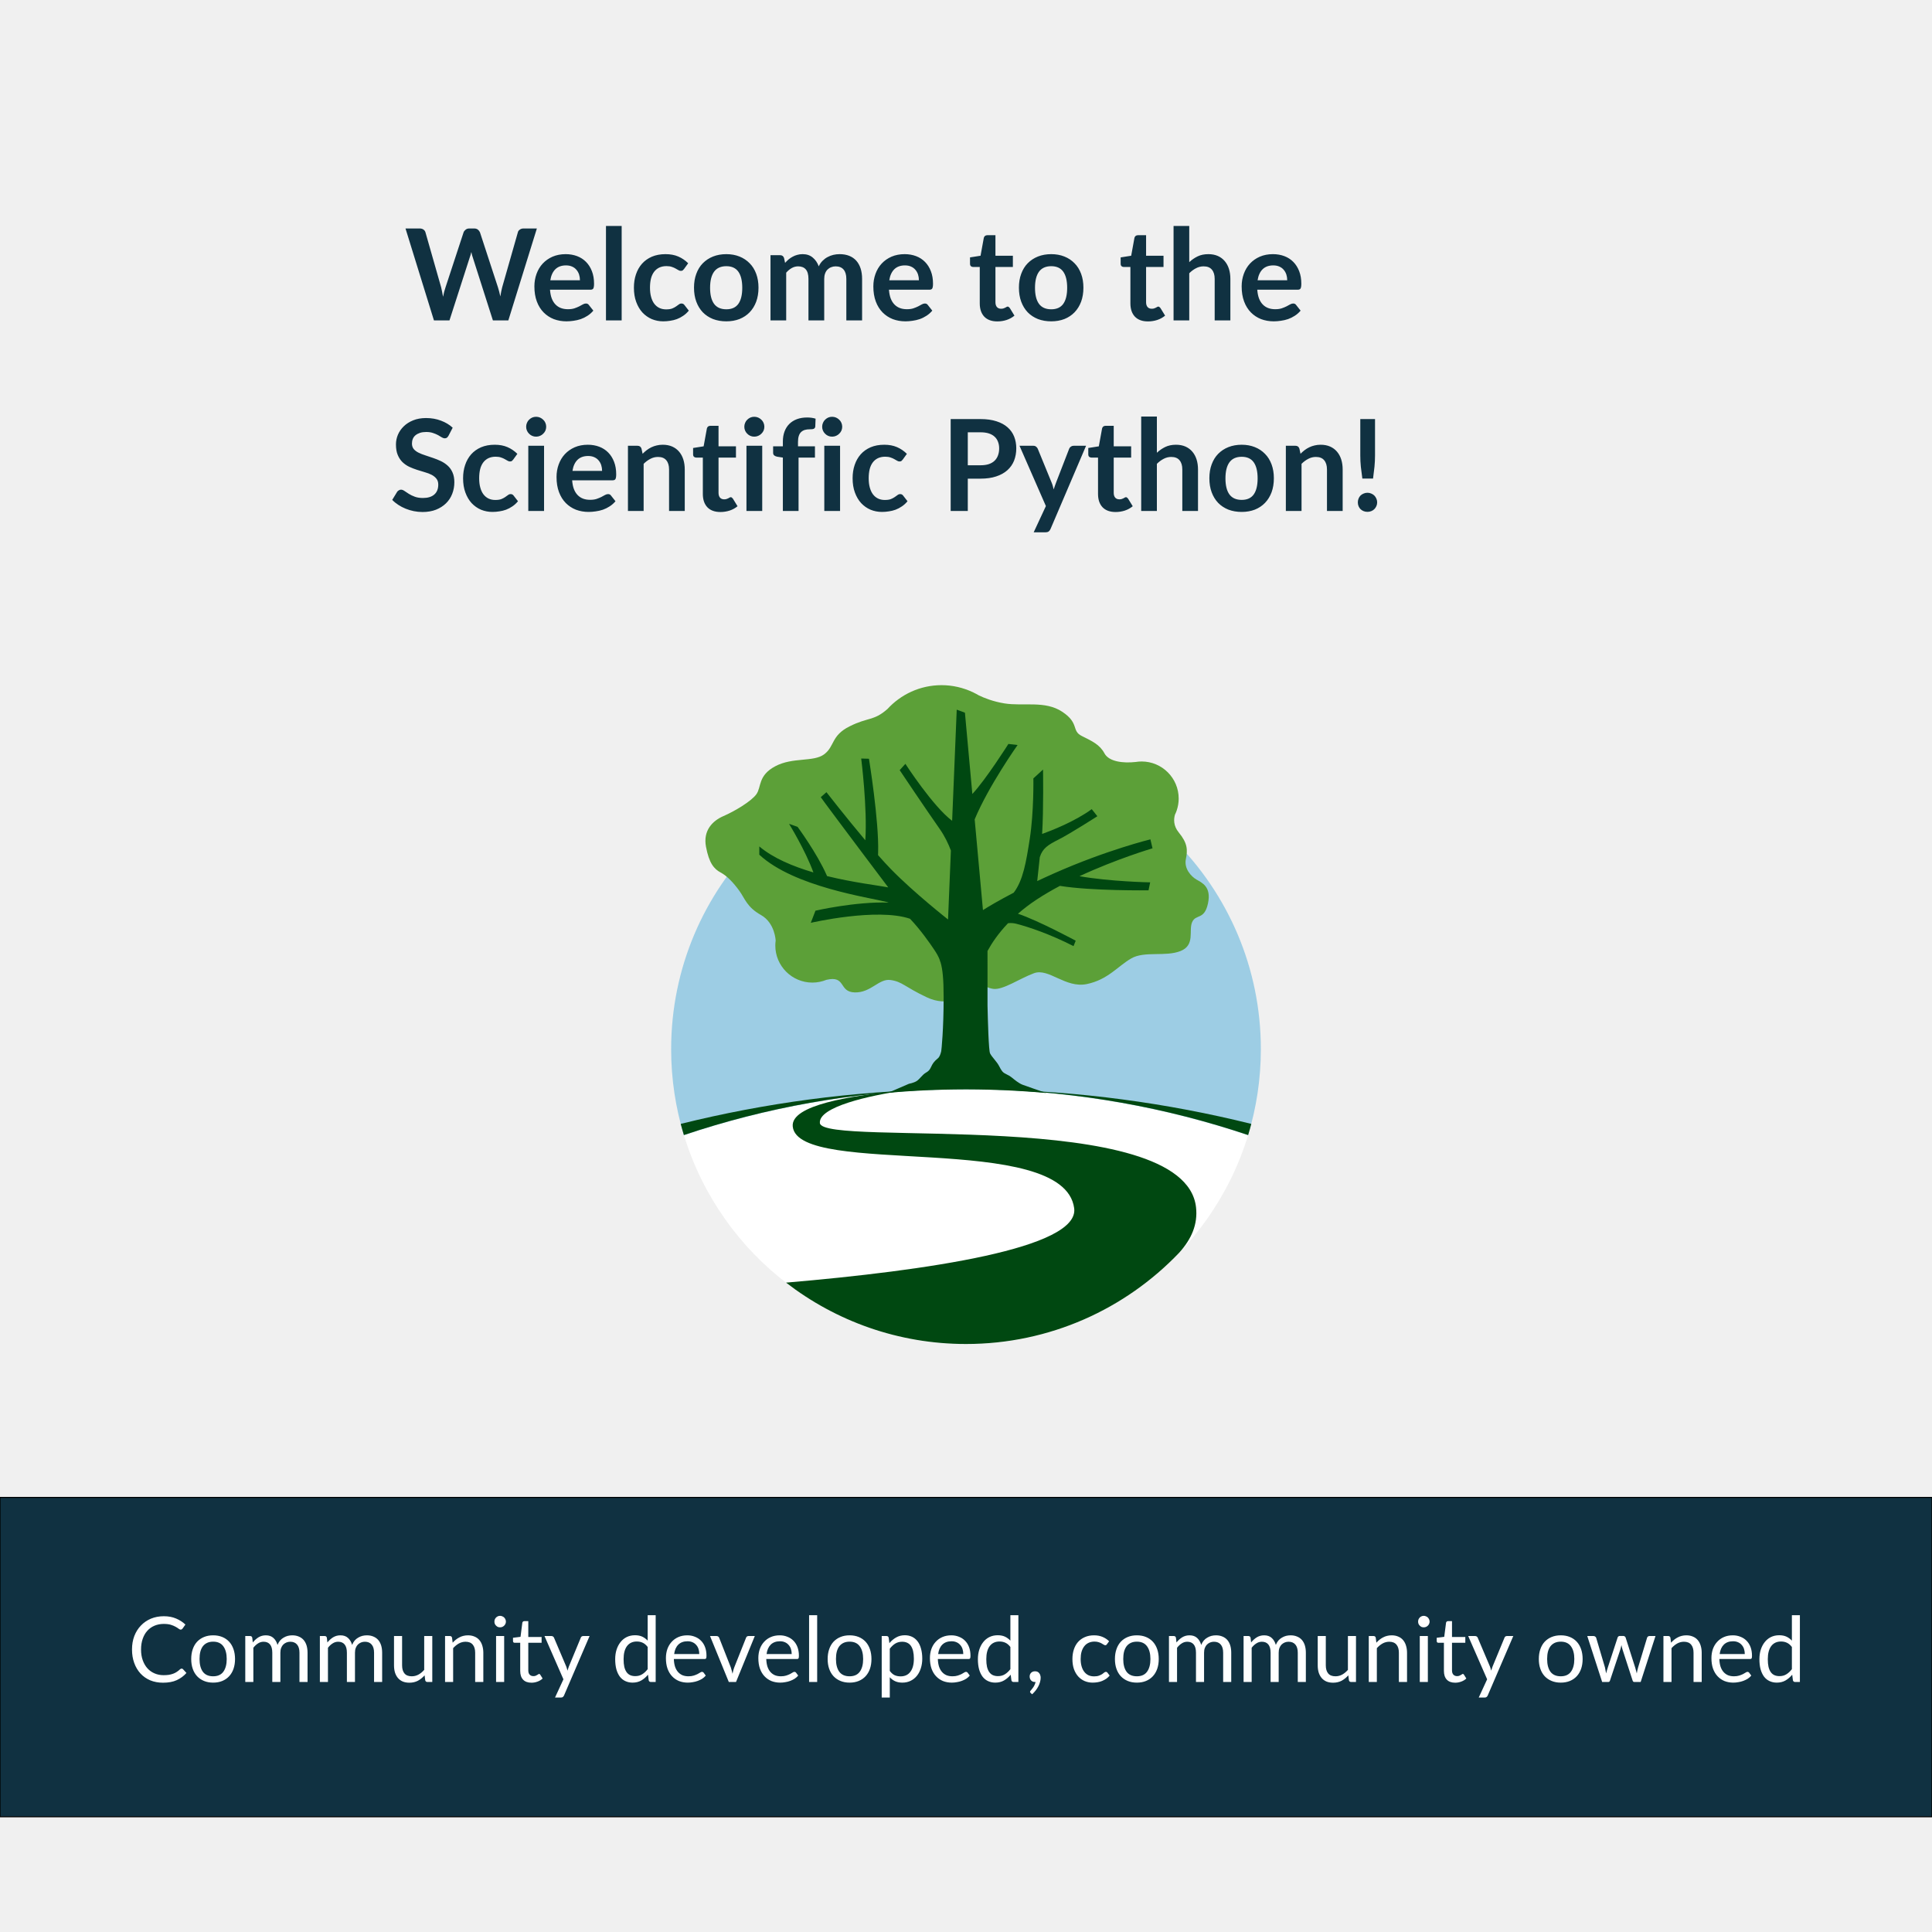
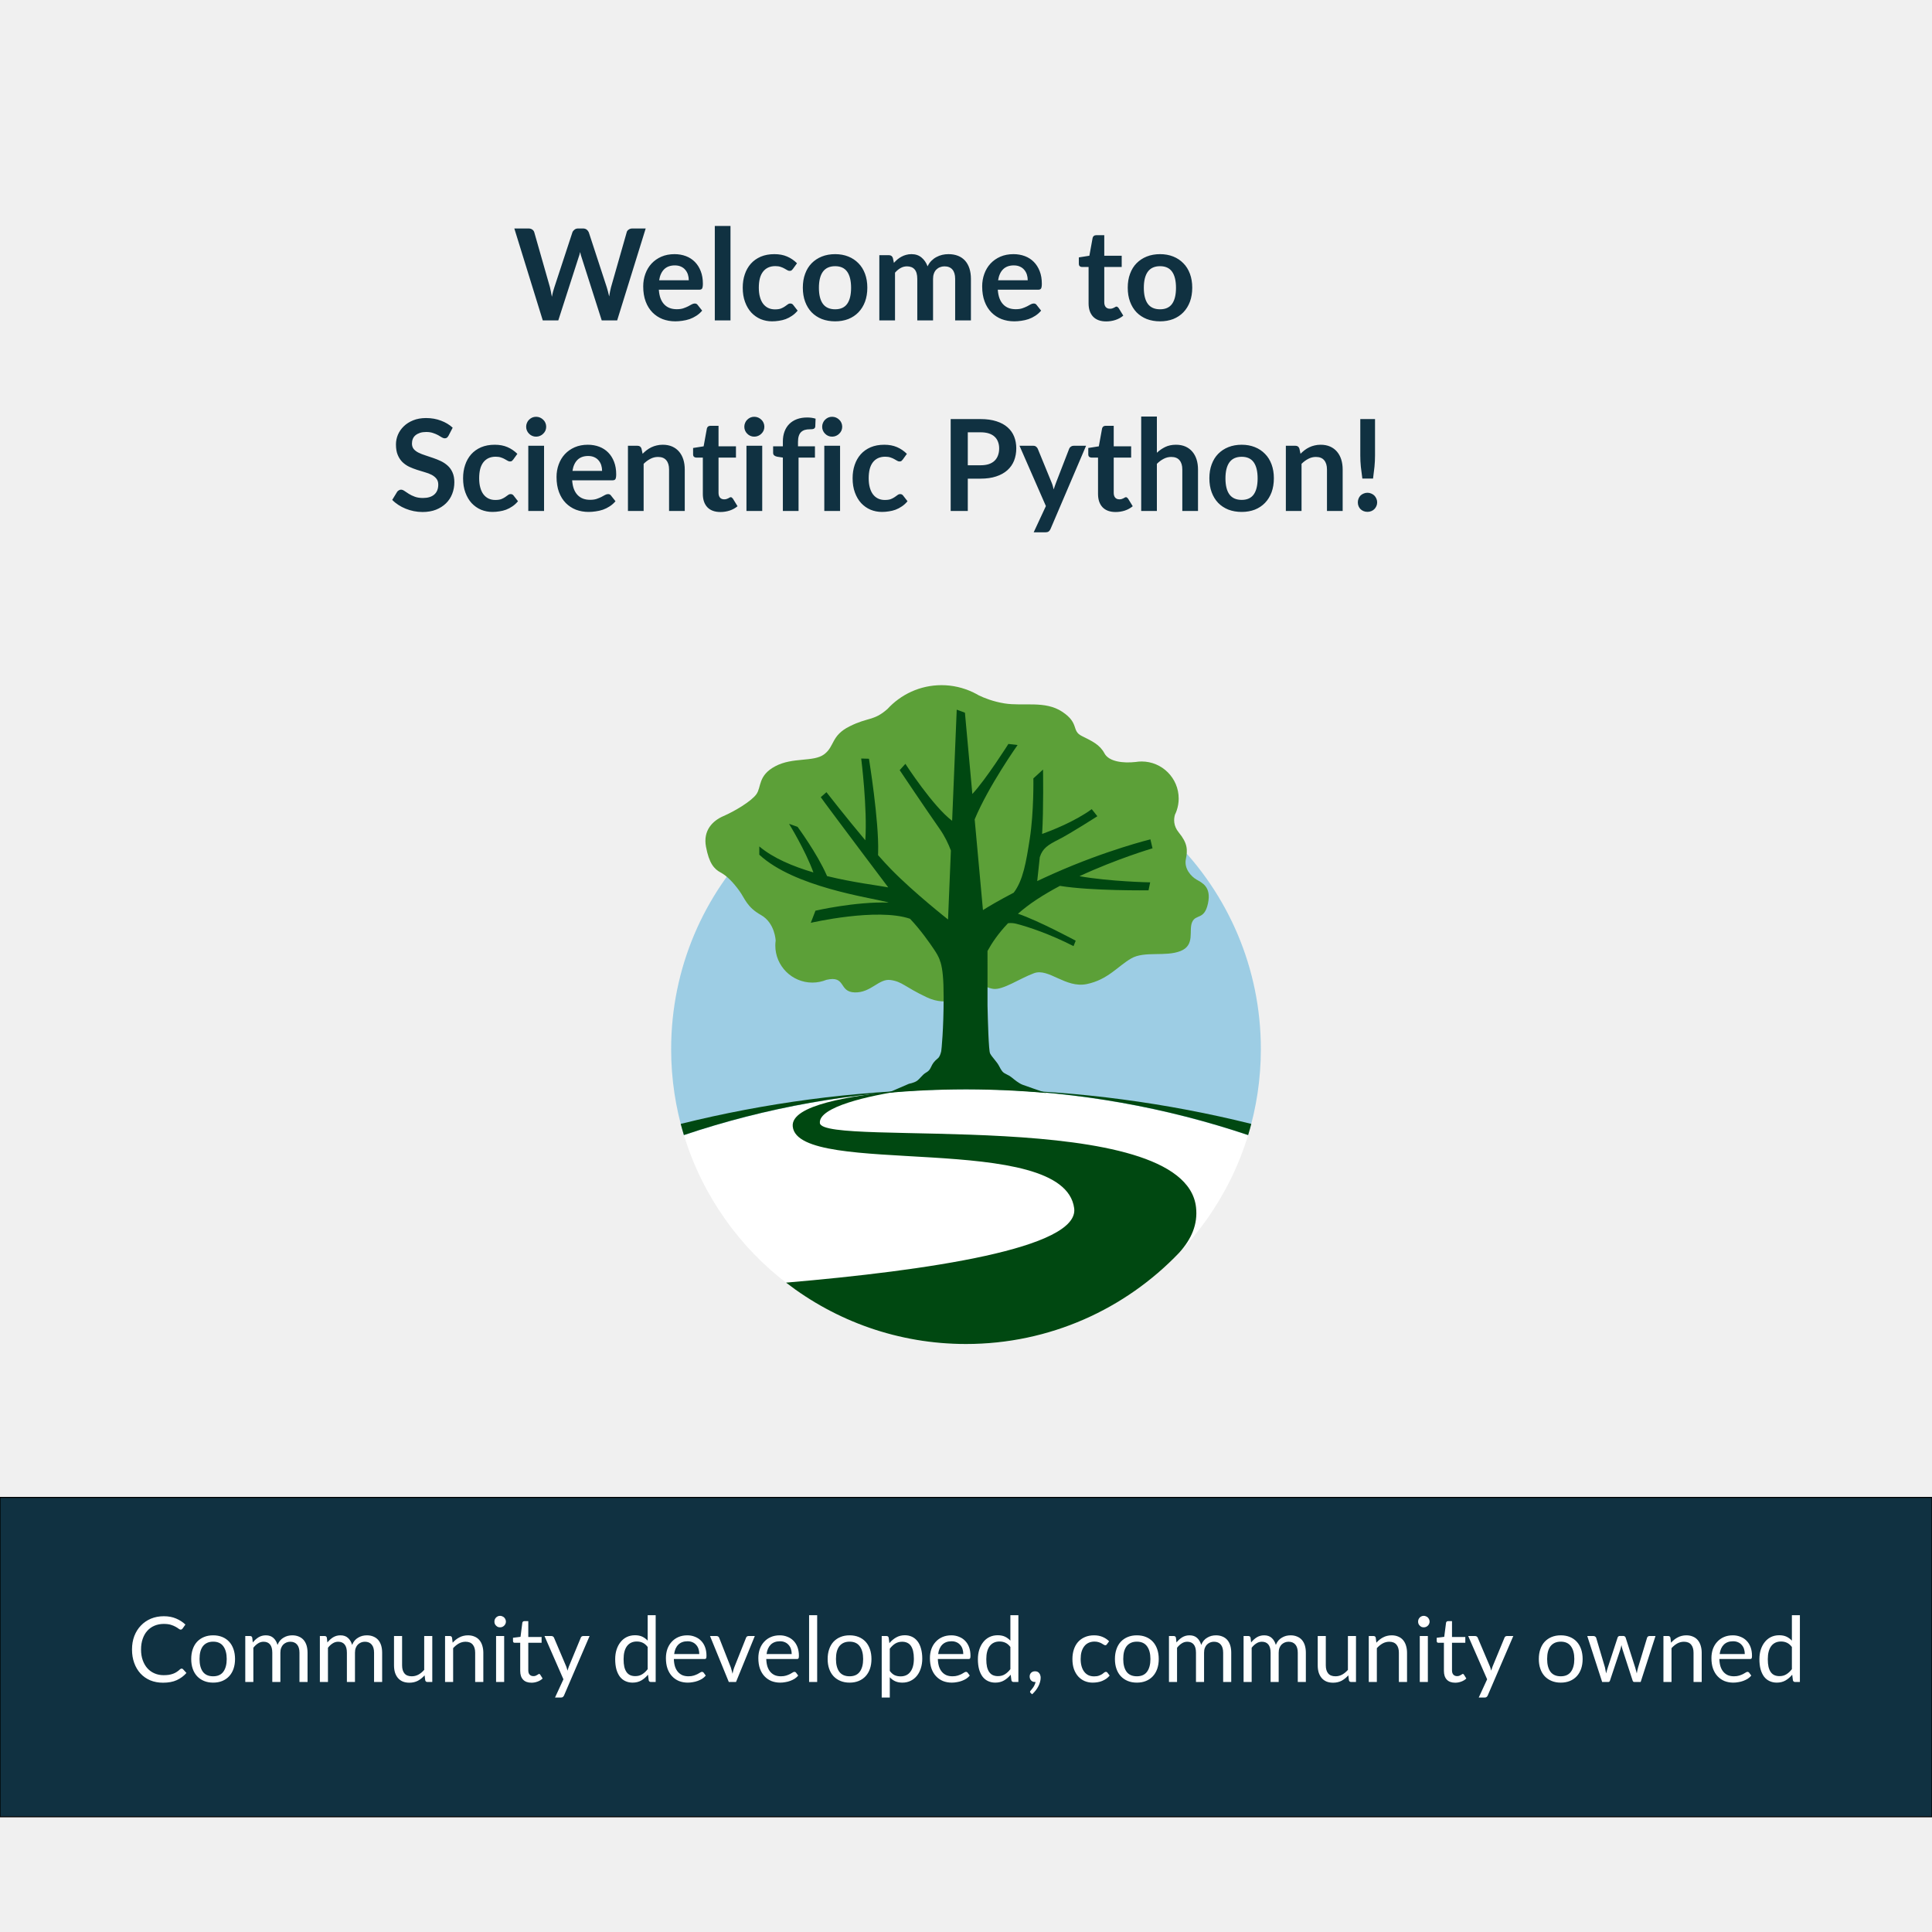
<svg xmlns="http://www.w3.org/2000/svg" width="381mm" height="381mm" viewBox="0 0 381 381" version="1.1" id="svg5">
  <defs id="defs2" />
  <g id="layer1" transform="translate(65.90826,32.69723)">
    <rect style="fill:#103141;fill-opacity:1;stroke:#000000;stroke-width:0.2" id="rect16095" width="381" height="62.98" x="-65.908" y="262.601" />
    <text xml:space="preserve" style="font-size:25.059px;line-height:1.5;font-family:Lato;-inkscape-font-specification:Lato;letter-spacing:0px;word-spacing:0px;fill:#103141;fill-opacity:1;stroke-width:0.94" x="125.124" y="30.484" id="text6297">
-       <tspan id="tspan6295" style="font-weight:bold;text-align:center;text-anchor:middle;fill:#103141;fill-opacity:1;stroke-width:0.94" x="125.124" y="30.484">Welcome to the</tspan>
+       <tspan id="tspan6295" style="font-weight:bold;text-align:center;text-anchor:middle;fill:#103141;fill-opacity:1;stroke-width:0.94" x="125.124" y="30.484">Welcome to</tspan>
      <tspan style="font-weight:bold;text-align:center;text-anchor:middle;fill:#103141;fill-opacity:1;stroke-width:0.94" x="125.124" y="68.073" id="tspan6299">Scientific Python!</tspan>
    </text>
    <g id="g15905" transform="matrix(0.2279257,0,0,0.2279257,66.44563,102.4198)">
      <g id="layer2" style="display:inline">
        <path class="st2" d="M 255.12,59.82 C 114.22,59.82 0,174.04 0,314.94 c 0,25.85 3.86,50.79 11.01,74.31 h 0.77 c 70.51,-23.63 145.59,-37.3 223.58,-39.27 6.57,-0.12 13.15,-0.25 19.75,-0.25 6.6,0 13.18,0.13 19.75,0.25 77.99,1.98 153.07,15.64 223.58,39.27 h 0.77 c 7.15,-23.51 11.01,-48.46 11.01,-74.31 C 510.23,174.04 396.01,59.82 255.12,59.82 Z" id="path19" />
      </g>
      <path class="st5" d="m 255.12,570.06 c 114.96,0 212.14,-76.05 244.03,-180.58 -70.71,-23.77 -146.03,-37.52 -224.27,-39.5 -6.57,-0.12 -13.15,-0.25 -19.75,-0.25 -6.6,0 -13.18,0.13 -19.75,0.25 -78.24,1.98 -153.56,15.73 -224.27,39.5 C 42.98,494 140.15,570.06 255.12,570.06 Z" id="path17" />
      <path class="st6" d="M 247.09,21.2" id="path31" />
      <g id="layer1-3" style="display:inline">
        <path class="st0" d="m 454.13,451.7 c -9.9,-87.97 -323.35,-51.53 -325.44,-72.8 -1.37,-13.95 42.3,-23.82 73.63,-28.32 -2.47,0.18 -4.94,0.37 -7.41,0.56 -38.08,4.25 -91.74,11.84 -89.7,30.78 4.79,44.57 234.57,3.16 243.5,70.69 4.58,34.58 -126.84,53.88 -249.31,64.33 43.09,33.26 97.07,53.1 155.72,53.1 72.51,0 137.9,-30.3 184.35,-78.87 10.72,-11.87 16.33,-24.66 14.66,-39.47 z" id="path29" />
      </g>
      <g id="layer5" style="display:inline">
        <g id="g27" transform="translate(-161.67,-98.25)">
          <path class="st0" d="m 660.88,487.5 c 0.97,-3.19 1.89,-6.4 2.74,-9.65 -72.91,-18.11 -148.92,-28.39 -227.08,-29.87 78.27,1.98 153.61,15.73 224.34,39.52 z" id="path23" />
          <path class="st0" d="m 172.69,487.5 c 70.73,-23.78 146.07,-37.54 224.34,-39.52 -78.16,1.48 -154.16,11.76 -227.08,29.87 0.85,3.24 1.77,6.45 2.74,9.65 z" id="path25" />
        </g>
      </g>
      <g id="layer4" style="display:inline">
        <path class="st1" d="m 454.52,168.2 c -4.6,-2.68 -10.84,-9.42 -9.19,-17.62 1.65,-8.2 1.53,-13.79 -6.19,-23.21 -4.73,-5.77 -4.3,-11.59 -3.26,-15.24 0.59,-1.2 1.1,-2.44 1.54,-3.72 0.01,-0.01 0.02,-0.04 0.02,-0.04 h -0.01 c 1.09,-3.22 1.7,-6.66 1.7,-10.25 0,-17.72 -14.37,-32.09 -32.09,-32.09 -0.5,0 -0.99,0.05 -1.48,0.07 -0.4,-0.02 -0.81,-0.01 -1.23,0.05 -0.04,0.01 -0.08,0.01 -0.13,0.02 -0.73,0.06 -1.45,0.17 -2.16,0.28 -10.98,1.25 -23.24,-0.24 -27.1,-7.4 C 370.82,51.39 364.36,48.5 355.26,43.96 346.16,39.42 353.4,33.01 338.43,23.05 323.45,13.09 304.77,18.45 288.3,15.77 278.65,14.2 270.97,11.13 266.23,8.85 264.7,7.95 263.13,7.12 261.52,6.34 261.18,6.14 261,6.02 261,6.02 l -0.1,0.02 C 252.71,2.21 243.61,0 233.97,0 c -18.61,0 -35.3,8.03 -46.95,20.76 -0.1,0.08 -0.21,0.15 -0.31,0.24 -11.48,10.01 -16.38,6.63 -32.41,14.68 -16.03,8.05 -12.69,17.23 -21.89,24.13 -9.19,6.89 -27.19,2.3 -42.3,10.34 -15.11,8.04 -11.93,17.92 -16.3,24.13 -4.37,6.2 -19.15,14.94 -28.53,18.98 -9.38,4.04 -17.81,12.43 -15.13,26.58 2.68,14.15 6.89,19.17 12.64,22.23 5.74,3.06 11.09,8.86 16.09,15.7 5,6.85 6.51,14.17 18.77,21.06 12.26,6.89 12.77,22.18 12.77,22.18 L 90.43,221 c -0.19,1.39 -0.31,2.81 -0.31,4.25 0,17.72 14.37,32.09 32.09,32.09 4.28,0 8.36,-0.85 12.09,-2.38 0.02,0 0.03,0 0.05,-0.01 17.25,-4 10.32,10.51 24.49,10.89 14.17,0.38 20.81,-12.19 31.02,-10.72 10.21,1.46 11.87,5.74 31.15,14.87 19.28,9.13 31.73,-1.79 31.73,-1.79 l 6.83,-14.62 c 0,0 10.72,8.04 19.15,9.19 8.43,1.15 22.57,-8.88 35.25,-13.56 12.68,-4.68 27.18,13.18 45.58,9.42 18.41,-3.76 27.17,-15.77 38.66,-22.28 11.49,-6.51 29.49,-1.15 42.48,-6.3 12.99,-5.15 6.82,-17.83 10.1,-25.07 3.28,-7.24 10.55,-1.51 13.68,-16.13 3.14,-14.58 -5.36,-17.97 -9.95,-20.65 z" id="path21" />
      </g>
      <g id="layer3" style="display:inline">
        <path class="st0" d="m 416.49,141.16 -1.83,-7.75 c 0,0 -37.87,9.23 -83.38,29.43 -5.17,2.29 -10.01,4.52 -14.55,6.66 0.49,-4.64 1.29,-12.11 2.23,-20.69 2.44,-7.76 7.24,-10.67 16.16,-15.2 10.74,-5.45 33.64,-20.21 33.64,-20.21 l -4.86,-6.12 c -14.66,10.72 -35.11,18.65 -42.93,21.46 1.35,-21.54 0.79,-55.72 0.79,-55.72 l -8.35,7.64 c 0,0 0.49,29.03 -3.12,52.23 -3.13,20.09 -5.73,35.92 -13.89,46.66 -12.81,6.66 -21.6,11.9 -26.62,15.06 l -7.17,-78.5 c 12.04,-28.93 37.14,-64.33 37.14,-64.33 l -7.95,-0.92 c 0,0 -19.48,30.8 -31.2,43.3 l -6.42,-70.33 -7.09,-2.63 -3.98,96.17 c -16.77,-12.63 -40.45,-49.3 -40.45,-49.3 l -4.93,5.46 c 0,0 22.38,33.43 34.46,50.63 4.54,6.45 7.68,13.11 9.85,18.91 l -2.47,59.71 -0.05,-0.08 c 0,0 -29.44,-23.12 -49.23,-43.38 -3.37,-3.45 -7.21,-7.65 -11.27,-12.26 l 0.06,-2.28 c 0.84,-27.34 -7.94,-81.12 -7.94,-81.12 l -6.7,-0.18 c 0,0 5.45,42.98 3.55,70.72 -16.92,-20.12 -33.63,-41.6 -33.63,-41.6 l -4.9,4.32 c 0.17,0.51 23.51,31.72 35.65,47.86 8.16,10.85 17.49,23.23 22.72,30.18 -8.51,-1.66 -29.94,-4.12 -52.92,-9.76 l -0.34,-0.75 c -8.4,-19.12 -25.19,-41.86 -25.19,-41.86 l -7.37,-2.61 c 0,0 14.02,22.66 21.07,42.05 -17.45,-5.12 -34.67,-12.27 -46.8,-22.49 v 7.15 c 30.03,27.87 94.91,36.98 110.23,40.9 0.56,0.14 1.12,0.33 1.69,0.53 -28.82,-0.98 -63.34,7.01 -63.34,7.01 l -4.04,10.5 c 0,0 57.3,-13.27 85.88,-3.51 9.24,9.73 17.36,21.47 20.61,26.32 2.17,3.26 3.94,6 5.28,9.82 l -0.09,0.02 c 0.21,0.51 0.42,1.04 0.61,1.58 1.75,5.89 2.65,14.4 2.65,30.14 0,28.11 -1.89,45.75 -2.07,46.67 -0.64,2.8 -1.55,5.08 -2.89,6.17 -3.62,2.96 -4.63,4.78 -5.91,7.5 -1.27,2.72 -2.11,3.58 -4.78,5.14 -2.67,1.56 -5.15,5.4 -7.6,7 -2.45,1.61 -6.81,2.44 -6.81,2.44 l -17.98,7.75 h 0.18 c 15.69,-1.37 31.52,-2.27 47.47,-2.67 6.57,-0.12 13.15,-0.25 19.75,-0.25 6.6,0 13.18,0.13 19.75,0.25 16.72,0.42 33.3,1.39 49.73,2.87 -5.64,-1.93 -18.13,-6.22 -20.58,-7.16 -3.19,-1.21 -6.99,-4.36 -8.75,-5.81 -1.76,-1.45 -3.63,-2.55 -6.05,-3.71 -2.42,-1.16 -3.46,-2.69 -5.47,-6.63 -2.01,-3.94 -6.28,-7.79 -7.82,-10.98 -1.24,-2.58 -1.9,-28.48 -2.2,-41.12 l -0.01,-47.48 c 3.66,-6.71 9.29,-15.14 17.75,-24.01 2.12,-0.28 4.57,-0.21 7.36,0.52 10.82,2.81 29.06,8.97 49.33,19.3 l 1.86,-4.69 c 0,0 -32.36,-17.44 -49.95,-23.34 4.7,-4.11 10.03,-8.23 16.1,-12.23 6.37,-4.19 13.2,-8.16 20.18,-11.87 27.43,4.48 76.69,3.84 76.69,3.84 l 1.41,-6.88 c 0,0 -34.64,-0.64 -61.16,-5.34 32.44,-15.07 63.2,-24.12 63.2,-24.12 z" id="path33" />
      </g>
    </g>
    <text xml:space="preserve" style="font-size:17.889px;line-height:1.25;font-family:Lato;-inkscape-font-specification:Lato;letter-spacing:0px;word-spacing:0px;fill:#ffffff;fill-opacity:1;stroke-width:0.671" x="-40.719" y="299" id="text34300">
      <tspan id="tspan34298" style="fill:#ffffff;fill-opacity:1;stroke-width:0.671" x="-40.719" y="299">Community developed, community owned</tspan>
    </text>
  </g>
  <style type="text/css" id="style2">
	.st0{fill:#004811;}
	.st1{fill:#5CA038;}
	.st2{fill:#9DCDE4;}
	.st3{font-family:'MyriadPro-Regular';}
	.st4{font-size:12px;}
	.st5{fill:#FFFFFF;}
	.st6{fill:none;stroke:#E52525;stroke-width:0.1;stroke-miterlimit:10;}
</style>
</svg>
